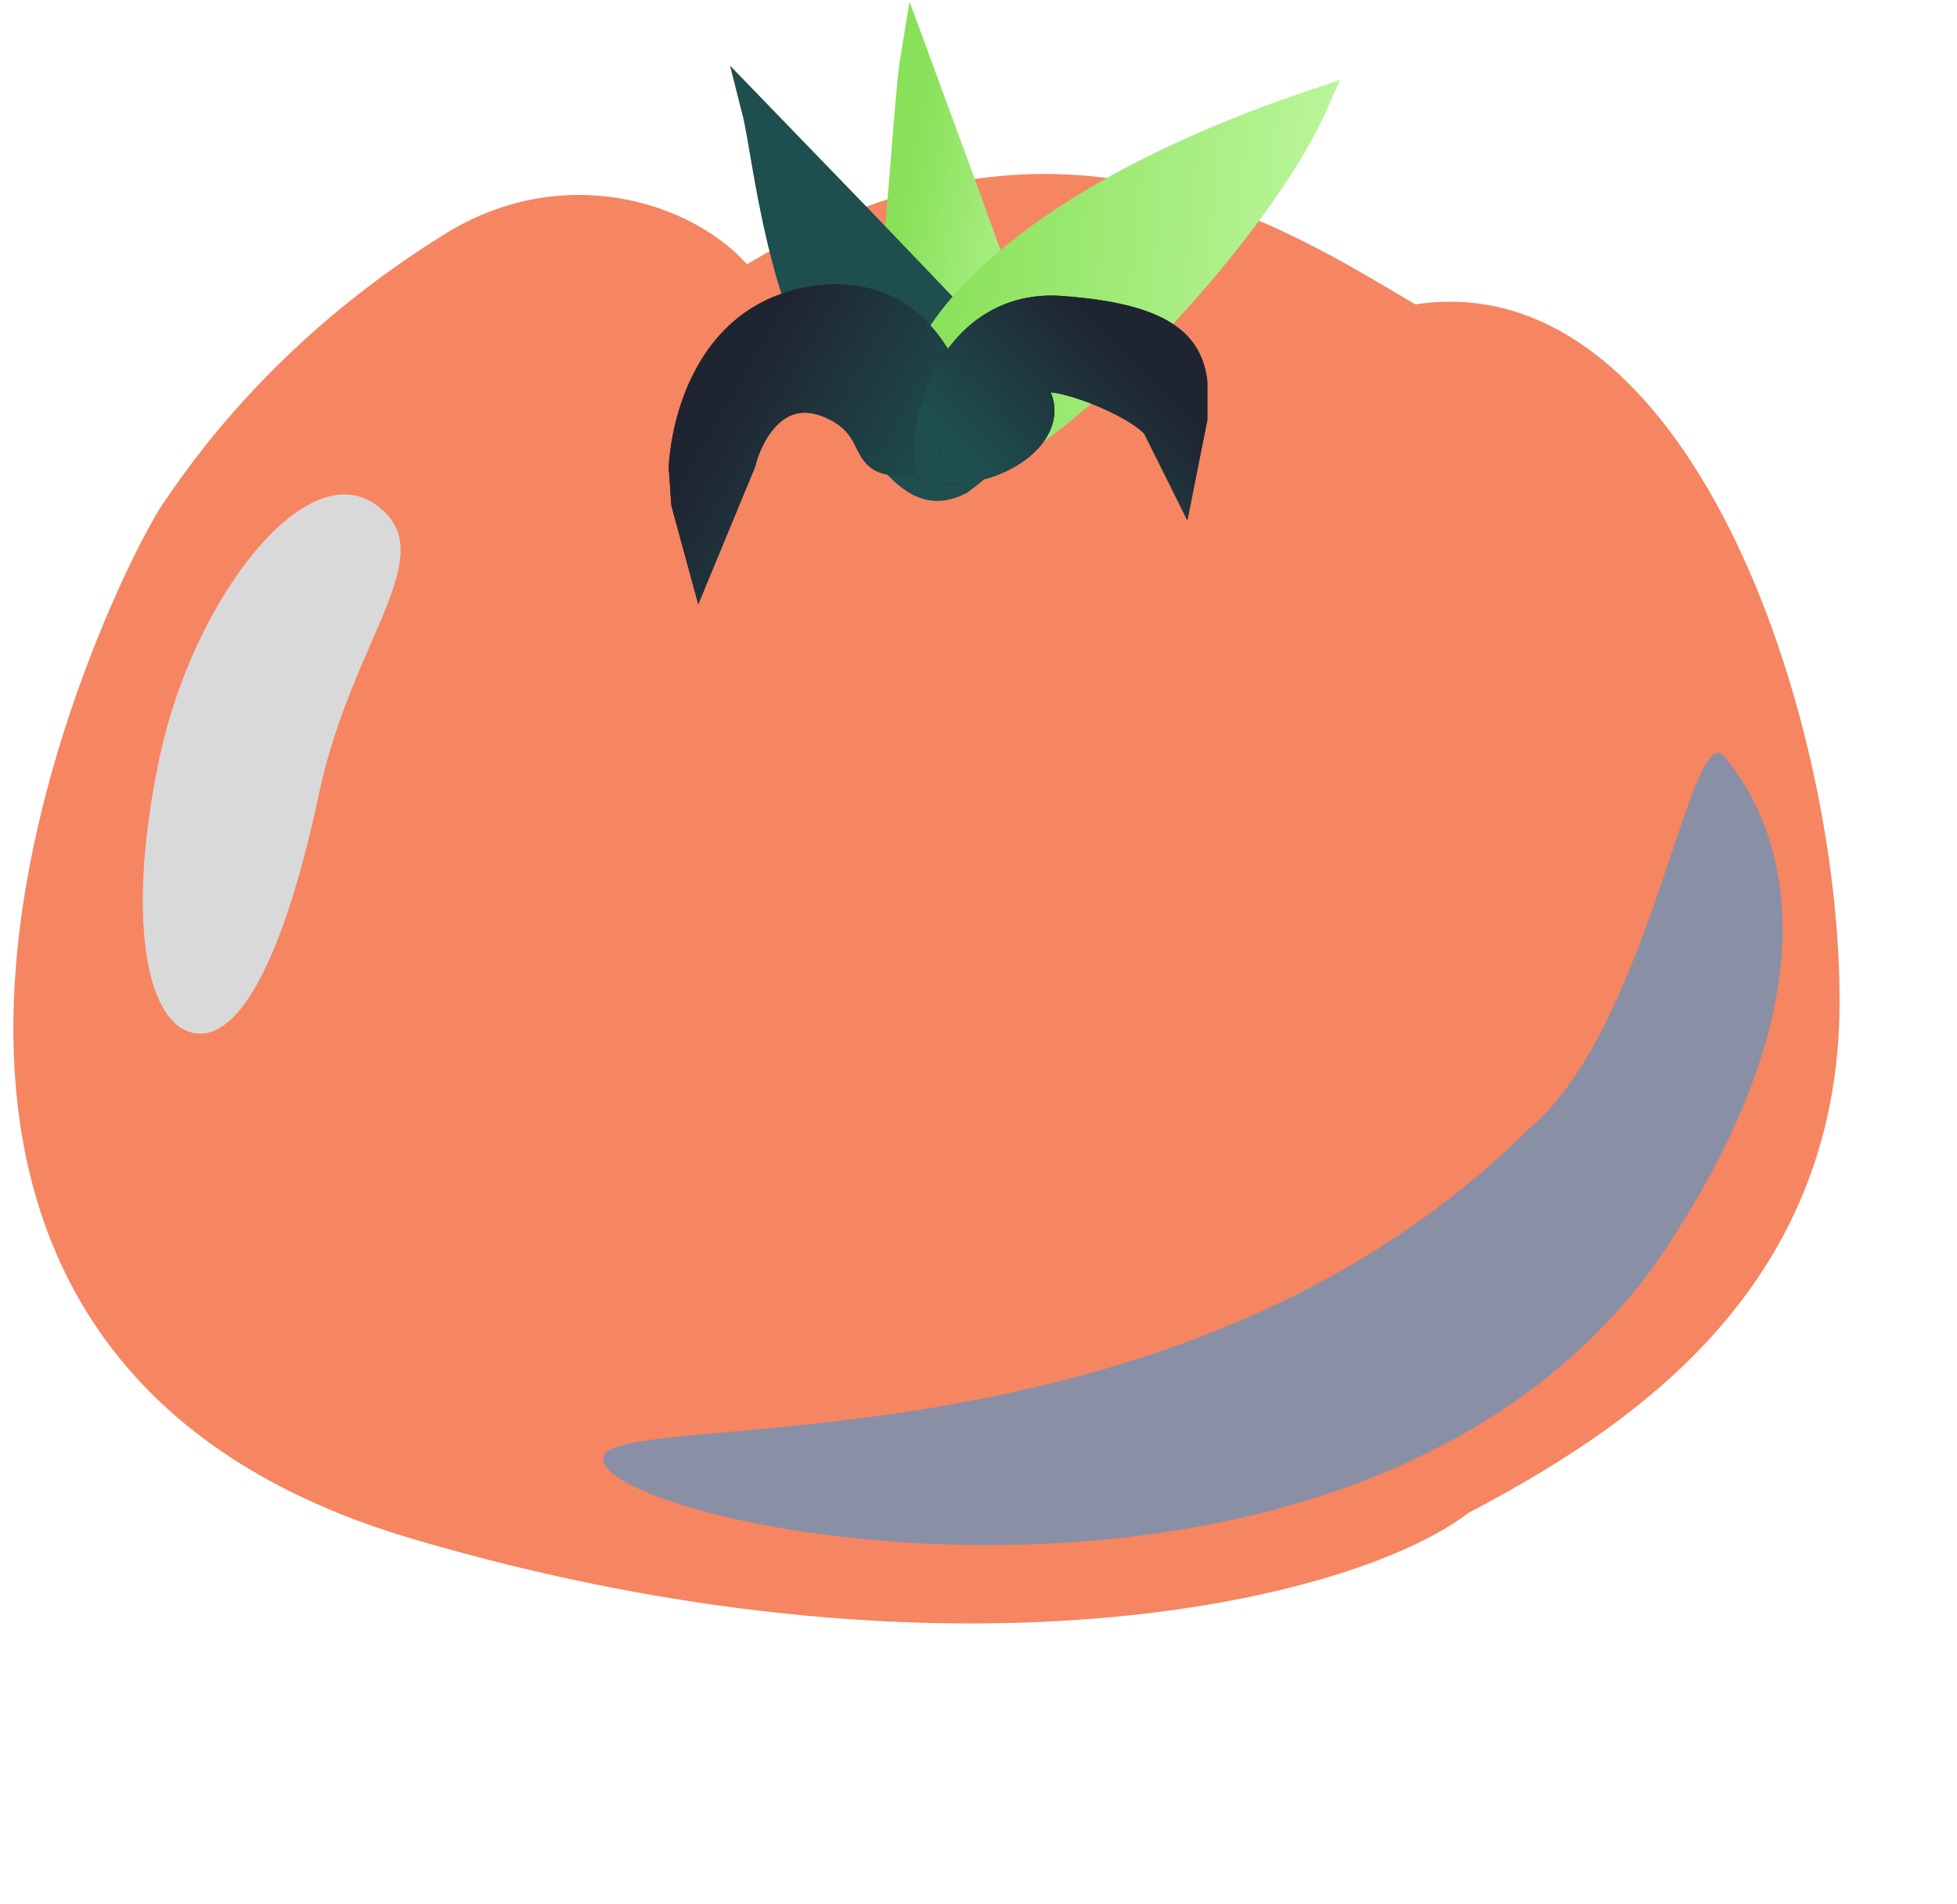
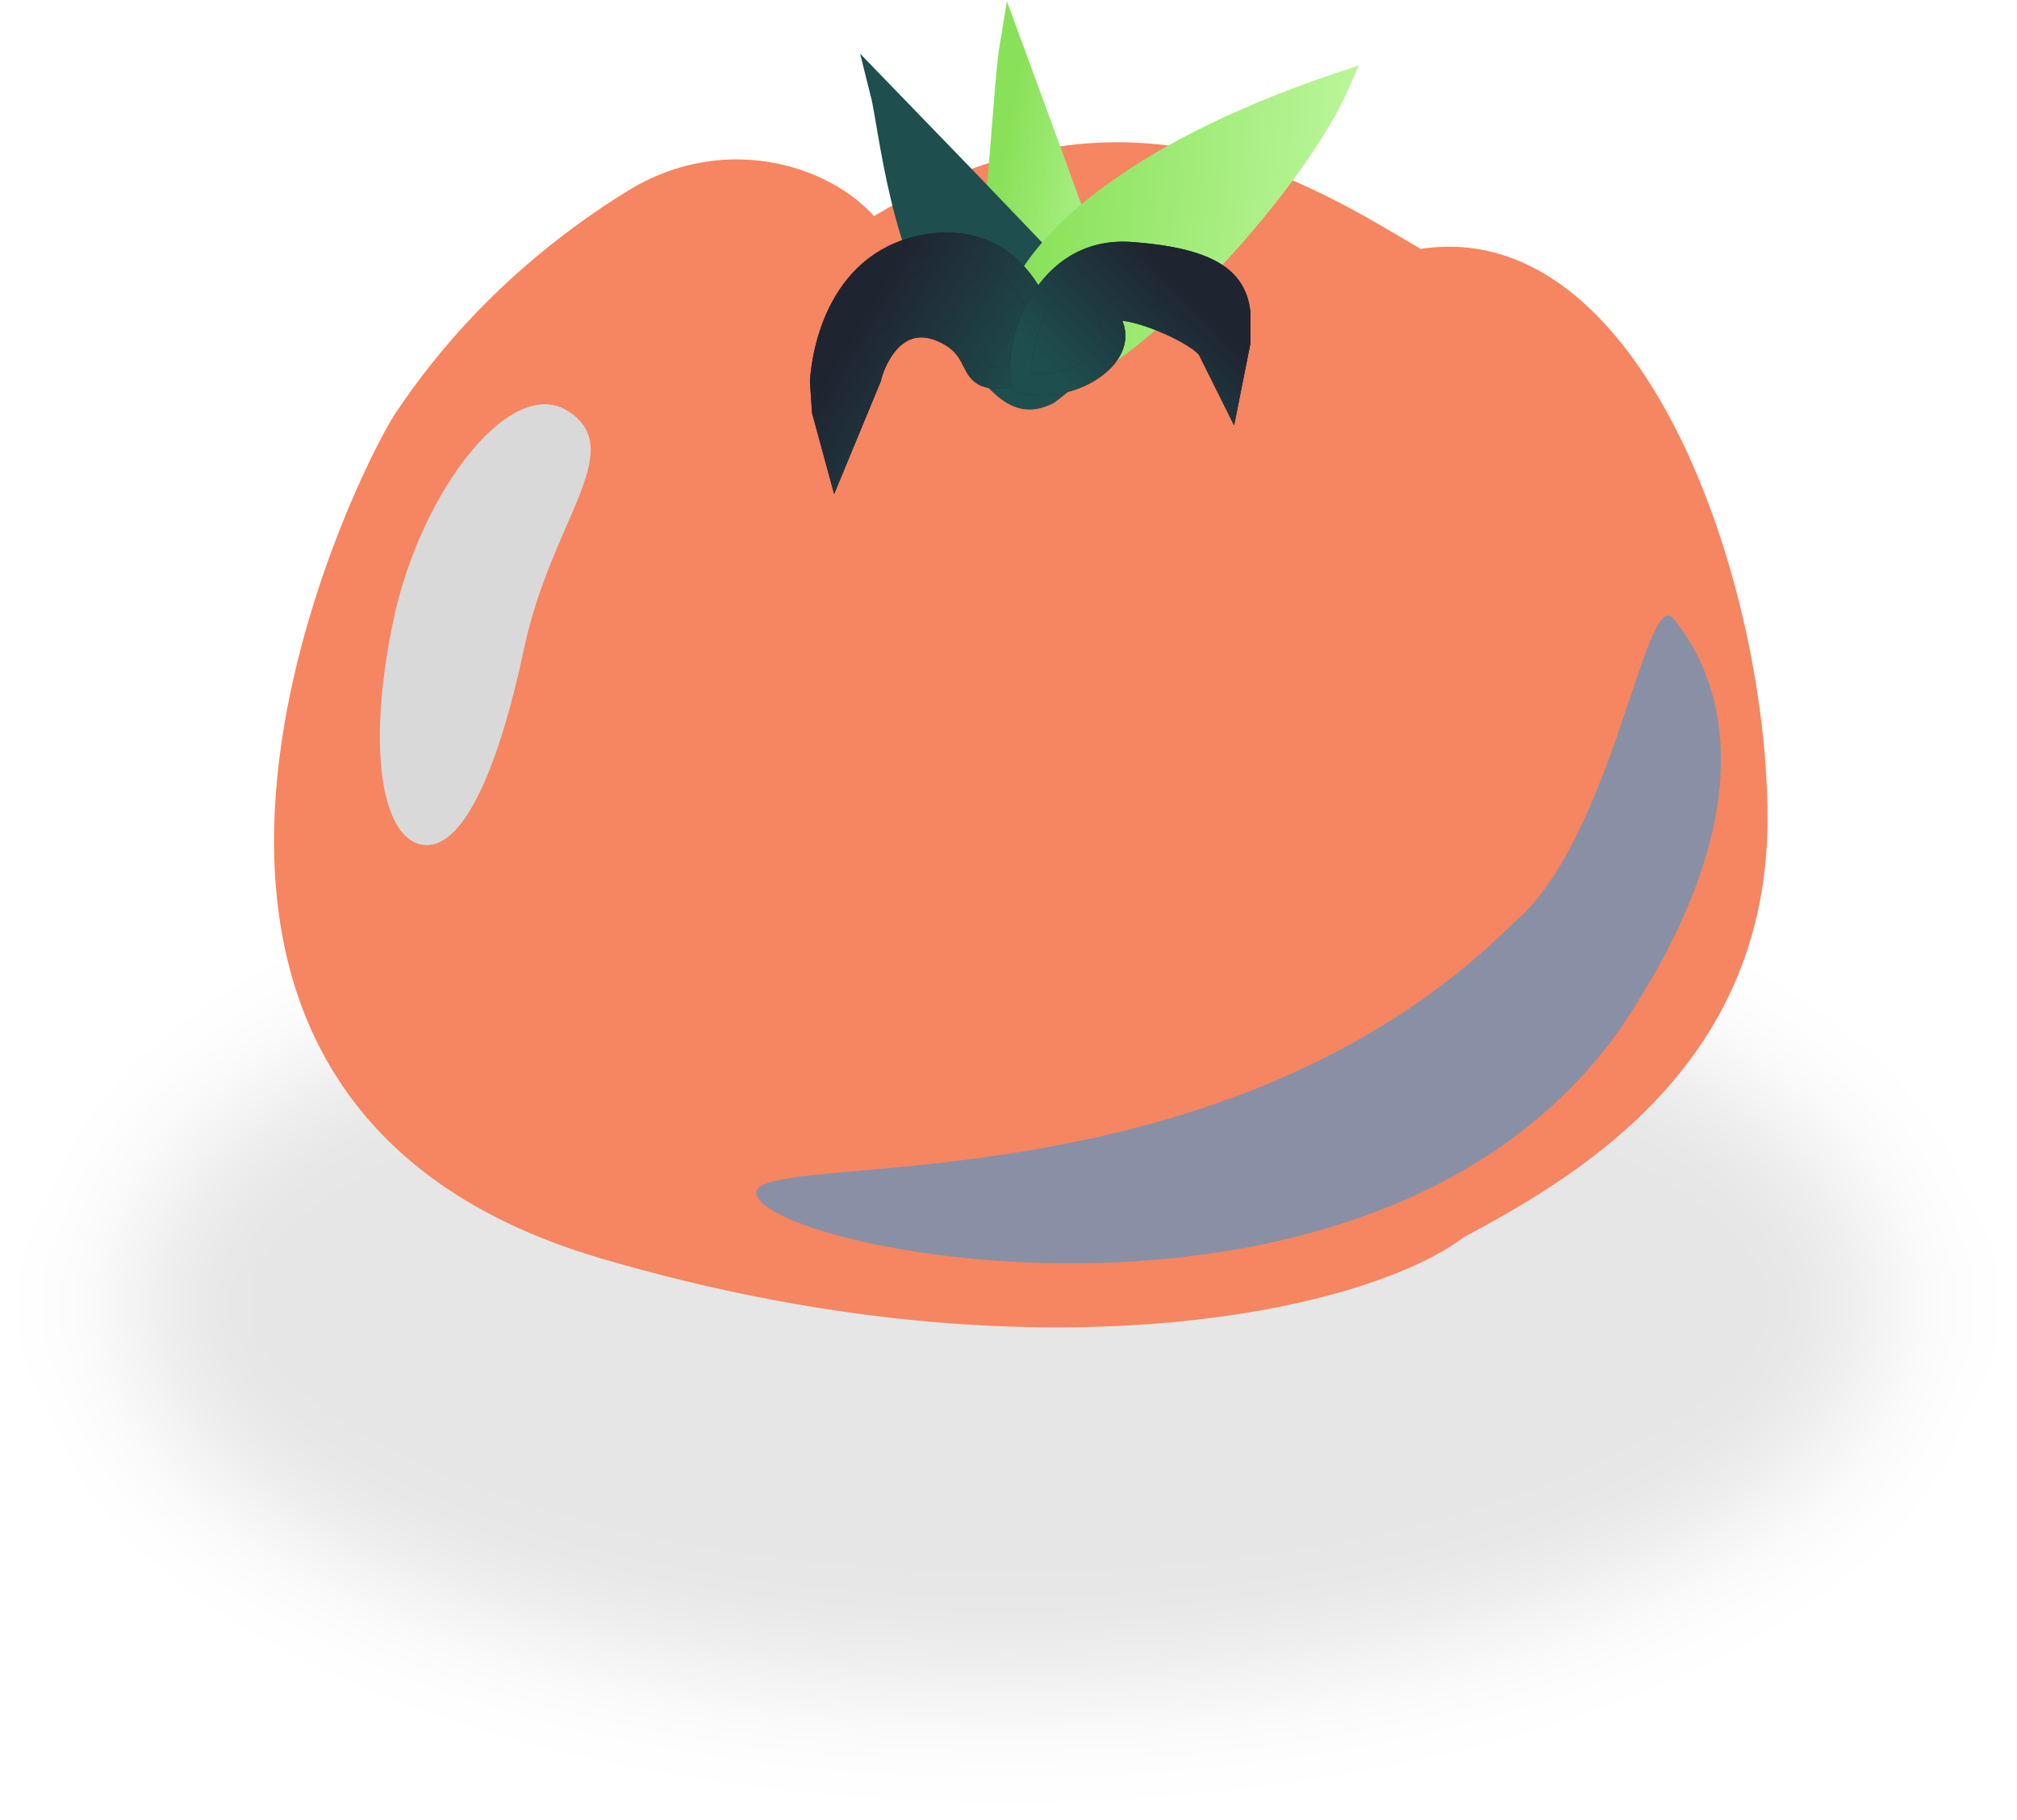
- <svg xmlns="http://www.w3.org/2000/svg" width="73" height="71" viewBox="0 0 73 71" fill="none">
-   <path d="M52.7 11.877C47.593 8.88 39.329 3.321 27.754 10.512C26.052 8.229 21.295 6.408 16.869 9.147C11.337 12.572 8.14 16.587 6.437 19.155C4.735 21.723 -9.174 49.633 15.508 56.91C35.254 62.731 50.258 59.281 54.514 56C60.188 53.004 68.121 48.01 68.121 37.35C68.121 26.689 62.488 10.165 52.7 11.877Z" fill="#F68561" />
-   <path d="M52.7 11.877C47.593 8.88 39.329 3.321 27.754 10.512C26.052 8.229 21.295 6.408 16.869 9.147C11.337 12.572 8.14 16.587 6.437 19.155C4.735 21.723 -9.174 49.633 15.508 56.91C35.254 62.731 50.258 59.281 54.514 56C60.188 53.004 68.121 48.01 68.121 37.35C68.121 26.689 62.488 10.165 52.7 11.877Z" stroke="#F68561" />
-   <path d="M32.994 13.213C32.378 17.639 33.98 17.705 35.494 17.658C39.094 16.915 38.974 15.16 38.3 13.504L36.048 7.276L34.109 2C33.819 3.729 33.634 8.619 32.994 13.213Z" fill="url(#paint0_linear_181_504)" stroke="url(#paint1_linear_181_504)" />
-   <path d="M31.82 15.337C33.672 17.831 34.444 18.62 35.795 17.961C38.755 15.81 37.974 14.259 36.692 12.998L32.099 8.199L28.179 4.146C28.616 5.867 29.043 11.596 31.82 15.337Z" fill="#1E4E4E" stroke="#1E4E4E" />
-   <path d="M35.116 17.218C32.196 15.199 35.242 8.472 49.072 3.814C46.613 9.404 37.113 18.925 35.116 17.218Z" fill="url(#paint2_linear_181_504)" stroke="url(#paint3_linear_181_504)" />
-   <path d="M30.431 11.161C34.574 10.573 36.027 14.805 35.784 16.688C31.381 18.144 33.33 16.289 31.163 15.195C28.991 14.099 27.933 16.241 27.692 17.254L26.144 20.993L25.538 18.766L25.444 17.411C25.531 15.974 26.289 11.749 30.431 11.161Z" fill="#1F2431" />
-   <path d="M30.431 11.161C34.574 10.573 36.027 14.805 35.784 16.688C31.381 18.144 33.33 16.289 31.163 15.195C28.991 14.099 27.933 16.241 27.692 17.254L26.144 20.993L25.538 18.766L25.444 17.411C25.531 15.974 26.289 11.749 30.431 11.161Z" fill="url(#paint4_linear_181_504)" />
-   <path d="M30.431 11.161C34.574 10.573 36.027 14.805 35.784 16.688C31.381 18.144 33.33 16.289 31.163 15.195C28.991 14.099 27.933 16.241 27.692 17.254L26.144 20.993L25.538 18.766L25.444 17.411C25.531 15.974 26.289 11.749 30.431 11.161Z" stroke="#1F2431" />
-   <path d="M30.431 11.161C34.574 10.573 36.027 14.805 35.784 16.688C31.381 18.144 33.33 16.289 31.163 15.195C28.991 14.099 27.933 16.241 27.692 17.254L26.144 20.993L25.538 18.766L25.444 17.411C25.531 15.974 26.289 11.749 30.431 11.161Z" stroke="url(#paint5_linear_181_504)" />
-   <path d="M39.574 11.537C35.653 11.253 34.262 15.648 34.612 17.421C36.8 18 39.53 16.266 38.672 14.705C37.815 13.146 42.892 15.118 43.184 16.063L44.086 17.873L44.537 15.61L44.537 14.252C44.362 12.894 43.496 11.82 39.574 11.537Z" fill="#1F2431" />
-   <path d="M39.574 11.537C35.653 11.253 34.262 15.648 34.612 17.421C36.8 18 39.53 16.266 38.672 14.705C37.815 13.146 42.892 15.118 43.184 16.063L44.086 17.873L44.537 15.61L44.537 14.252C44.362 12.894 43.496 11.82 39.574 11.537Z" fill="url(#paint6_linear_181_504)" />
-   <path d="M39.574 11.537C35.653 11.253 34.262 15.648 34.612 17.421C36.8 18 39.53 16.266 38.672 14.705C37.815 13.146 42.892 15.118 43.184 16.063L44.086 17.873L44.537 15.61L44.537 14.252C44.362 12.894 43.496 11.82 39.574 11.537Z" stroke="#1F2431" />
-   <path d="M39.574 11.537C35.653 11.253 34.262 15.648 34.612 17.421C36.8 18 39.53 16.266 38.672 14.705C37.815 13.146 42.892 15.118 43.184 16.063L44.086 17.873L44.537 15.61L44.537 14.252C44.362 12.894 43.496 11.82 39.574 11.537Z" stroke="url(#paint7_linear_181_504)" />
-   <path d="M11.909 29.564C10.671 35.382 9.01 38.908 7.201 38.523C5.392 38.139 4.719 34.045 5.957 28.227C7.194 22.409 11.342 16.986 13.979 18.796C16.616 20.605 13.146 23.746 11.909 29.564Z" fill="#D9D9D9" />
-   <path d="M57.067 42.066C61.549 38.307 63.052 26.703 64.321 28.216C65.966 30.176 69.284 36.058 61.828 47.036C51.056 62.101 24.954 57.499 22.656 54.761C20.359 52.022 42.929 56.169 57.067 42.066Z" fill="#8990A5" />
+ <svg xmlns="http://www.w3.org/2000/svg" width="92" height="83" viewBox="0 0 92 83" fill="none">
+   <g style="mix-blend-mode:multiply" filter="url(#filter0_f_940_3683)">
+     <ellipse cx="46" cy="59.5" rx="40" ry="17.5" fill="black" fill-opacity="0.1" />
+   </g>
+   <path d="M64.7 11.877C59.593 8.88 51.329 3.321 39.754 10.512C38.052 8.229 33.295 6.408 28.869 9.147C23.337 12.572 20.14 16.587 18.437 19.155C16.735 21.723 2.826 49.633 27.508 56.91C47.254 62.731 62.258 59.281 66.514 56C72.188 53.004 80.121 48.01 80.121 37.35C80.121 26.689 74.488 10.165 64.7 11.877Z" fill="#F68561" />
+   <path d="M64.7 11.877C59.593 8.88 51.329 3.321 39.754 10.512C38.052 8.229 33.295 6.408 28.869 9.147C23.337 12.572 20.14 16.587 18.437 19.155C16.735 21.723 2.826 49.633 27.508 56.91C47.254 62.731 62.258 59.281 66.514 56C72.188 53.004 80.121 48.01 80.121 37.35C80.121 26.689 74.488 10.165 64.7 11.877Z" stroke="#F68561" />
+   <path d="M44.994 13.213C44.378 17.639 45.98 17.705 47.494 17.658C51.094 16.915 50.974 15.16 50.3 13.504L48.048 7.276L46.109 2C45.819 3.729 45.634 8.619 44.994 13.213Z" fill="url(#paint0_linear_940_3683)" stroke="url(#paint1_linear_940_3683)" />
+   <path d="M43.82 15.337C45.672 17.831 46.444 18.62 47.795 17.961C50.755 15.81 49.974 14.259 48.692 12.998L44.099 8.199L40.179 4.146C40.616 5.867 41.043 11.596 43.82 15.337Z" fill="#1E4E4E" stroke="#1E4E4E" />
+   <path d="M47.116 17.218C44.196 15.199 47.242 8.472 61.072 3.814C58.613 9.404 49.113 18.925 47.116 17.218Z" fill="url(#paint2_linear_940_3683)" stroke="url(#paint3_linear_940_3683)" />
+   <path d="M42.431 11.161C46.574 10.573 48.027 14.805 47.784 16.688C43.381 18.144 45.33 16.289 43.163 15.195C40.991 14.099 39.933 16.241 39.692 17.254L38.144 20.993L37.538 18.766L37.444 17.411C37.531 15.974 38.289 11.749 42.431 11.161Z" fill="#1F2431" />
+   <path d="M42.431 11.161C46.574 10.573 48.027 14.805 47.784 16.688C43.381 18.144 45.33 16.289 43.163 15.195C40.991 14.099 39.933 16.241 39.692 17.254L38.144 20.993L37.538 18.766L37.444 17.411C37.531 15.974 38.289 11.749 42.431 11.161Z" fill="url(#paint4_linear_940_3683)" />
+   <path d="M42.431 11.161C46.574 10.573 48.027 14.805 47.784 16.688C43.381 18.144 45.33 16.289 43.163 15.195C40.991 14.099 39.933 16.241 39.692 17.254L38.144 20.993L37.538 18.766L37.444 17.411C37.531 15.974 38.289 11.749 42.431 11.161Z" stroke="#1F2431" />
+   <path d="M42.431 11.161C46.574 10.573 48.027 14.805 47.784 16.688C43.381 18.144 45.33 16.289 43.163 15.195C40.991 14.099 39.933 16.241 39.692 17.254L38.144 20.993L37.538 18.766L37.444 17.411C37.531 15.974 38.289 11.749 42.431 11.161Z" stroke="url(#paint5_linear_940_3683)" />
+   <path d="M51.574 11.537C47.653 11.253 46.262 15.648 46.612 17.421C48.8 18 51.53 16.266 50.672 14.705C49.815 13.146 54.892 15.118 55.184 16.063L56.086 17.873L56.537 15.61L56.537 14.252C56.362 12.894 55.496 11.82 51.574 11.537Z" fill="#1F2431" />
+   <path d="M51.574 11.537C47.653 11.253 46.262 15.648 46.612 17.421C48.8 18 51.53 16.266 50.672 14.705C49.815 13.146 54.892 15.118 55.184 16.063L56.086 17.873L56.537 15.61L56.537 14.252C56.362 12.894 55.496 11.82 51.574 11.537Z" fill="url(#paint6_linear_940_3683)" />
+   <path d="M51.574 11.537C47.653 11.253 46.262 15.648 46.612 17.421C48.8 18 51.53 16.266 50.672 14.705C49.815 13.146 54.892 15.118 55.184 16.063L56.086 17.873L56.537 15.61L56.537 14.252C56.362 12.894 55.496 11.82 51.574 11.537Z" stroke="#1F2431" />
+   <path d="M51.574 11.537C47.653 11.253 46.262 15.648 46.612 17.421C48.8 18 51.53 16.266 50.672 14.705C49.815 13.146 54.892 15.118 55.184 16.063L56.086 17.873L56.537 15.61L56.537 14.252C56.362 12.894 55.496 11.82 51.574 11.537Z" stroke="url(#paint7_linear_940_3683)" />
+   <path d="M23.909 29.564C22.671 35.382 21.01 38.908 19.201 38.523C17.392 38.139 16.719 34.045 17.957 28.227C19.194 22.409 23.343 16.986 25.979 18.796C28.616 20.605 25.146 23.746 23.909 29.564Z" fill="#D9D9D9" />
+   <path d="M69.067 42.066C73.549 38.307 75.052 26.703 76.321 28.216C77.966 30.176 81.284 36.058 73.828 47.036C63.056 62.101 36.954 57.499 34.656 54.761C32.359 52.022 54.929 56.169 69.067 42.066Z" fill="#8990A5" />
  <defs>
-     <linearGradient id="paint0_linear_181_504" x1="34.682" y1="2.081" x2="40.557" y2="3.104" gradientUnits="userSpaceOnUse">
+     <filter id="filter0_f_940_3683" x="0.431" y="36.431" width="91.138" height="46.138" filterUnits="userSpaceOnUse" color-interpolation-filters="sRGB">
+       <feFlood flood-opacity="0" result="BackgroundImageFix" />
+       <feBlend mode="normal" in="SourceGraphic" in2="BackgroundImageFix" result="shape" />
+       <feGaussianBlur stdDeviation="2.784" result="effect1_foregroundBlur_940_3683" />
+     </filter>
+     <linearGradient id="paint0_linear_940_3683" x1="46.682" y1="2.081" x2="52.557" y2="3.104" gradientUnits="userSpaceOnUse">
      <stop stop-color="#89E159" />
      <stop offset="1" stop-color="#B9F598" />
    </linearGradient>
-     <linearGradient id="paint1_linear_181_504" x1="34.682" y1="2.081" x2="40.557" y2="3.104" gradientUnits="userSpaceOnUse">
+     <linearGradient id="paint1_linear_940_3683" x1="46.682" y1="2.081" x2="52.557" y2="3.104" gradientUnits="userSpaceOnUse">
      <stop stop-color="#89E159" />
      <stop offset="1" stop-color="#B9F598" />
    </linearGradient>
-     <linearGradient id="paint2_linear_181_504" x1="35.478" y1="3.814" x2="49.425" y2="5.088" gradientUnits="userSpaceOnUse">
+     <linearGradient id="paint2_linear_940_3683" x1="47.478" y1="3.814" x2="61.425" y2="5.088" gradientUnits="userSpaceOnUse">
      <stop stop-color="#89E159" />
      <stop offset="1" stop-color="#B9F598" />
    </linearGradient>
-     <linearGradient id="paint3_linear_181_504" x1="35.478" y1="3.814" x2="49.425" y2="5.088" gradientUnits="userSpaceOnUse">
+     <linearGradient id="paint3_linear_940_3683" x1="47.478" y1="3.814" x2="61.425" y2="5.088" gradientUnits="userSpaceOnUse">
      <stop stop-color="#89E159" />
      <stop offset="1" stop-color="#B9F598" />
    </linearGradient>
-     <linearGradient id="paint4_linear_181_504" x1="33.392" y1="20.487" x2="26.256" y2="16.323" gradientUnits="userSpaceOnUse">
+     <linearGradient id="paint4_linear_940_3683" x1="45.392" y1="20.487" x2="38.256" y2="16.323" gradientUnits="userSpaceOnUse">
      <stop stop-color="#1E4E4E" />
      <stop offset="1" stop-color="#1F2431" />
    </linearGradient>
-     <linearGradient id="paint5_linear_181_504" x1="33.392" y1="20.487" x2="26.256" y2="16.323" gradientUnits="userSpaceOnUse">
+     <linearGradient id="paint5_linear_940_3683" x1="45.392" y1="20.487" x2="38.256" y2="16.323" gradientUnits="userSpaceOnUse">
      <stop stop-color="#1E4E4E" />
      <stop offset="1" stop-color="#1F2431" />
    </linearGradient>
-     <linearGradient id="paint6_linear_181_504" x1="37.157" y1="17.873" x2="42.051" y2="13.094" gradientUnits="userSpaceOnUse">
+     <linearGradient id="paint6_linear_940_3683" x1="49.157" y1="17.873" x2="54.051" y2="13.094" gradientUnits="userSpaceOnUse">
      <stop stop-color="#1E4E4E" />
      <stop offset="1" stop-color="#1F2431" />
    </linearGradient>
-     <linearGradient id="paint7_linear_181_504" x1="37.157" y1="17.873" x2="42.051" y2="13.094" gradientUnits="userSpaceOnUse">
+     <linearGradient id="paint7_linear_940_3683" x1="49.157" y1="17.873" x2="54.051" y2="13.094" gradientUnits="userSpaceOnUse">
      <stop stop-color="#1E4E4E" />
      <stop offset="1" stop-color="#1F2431" />
    </linearGradient>
  </defs>
</svg>
